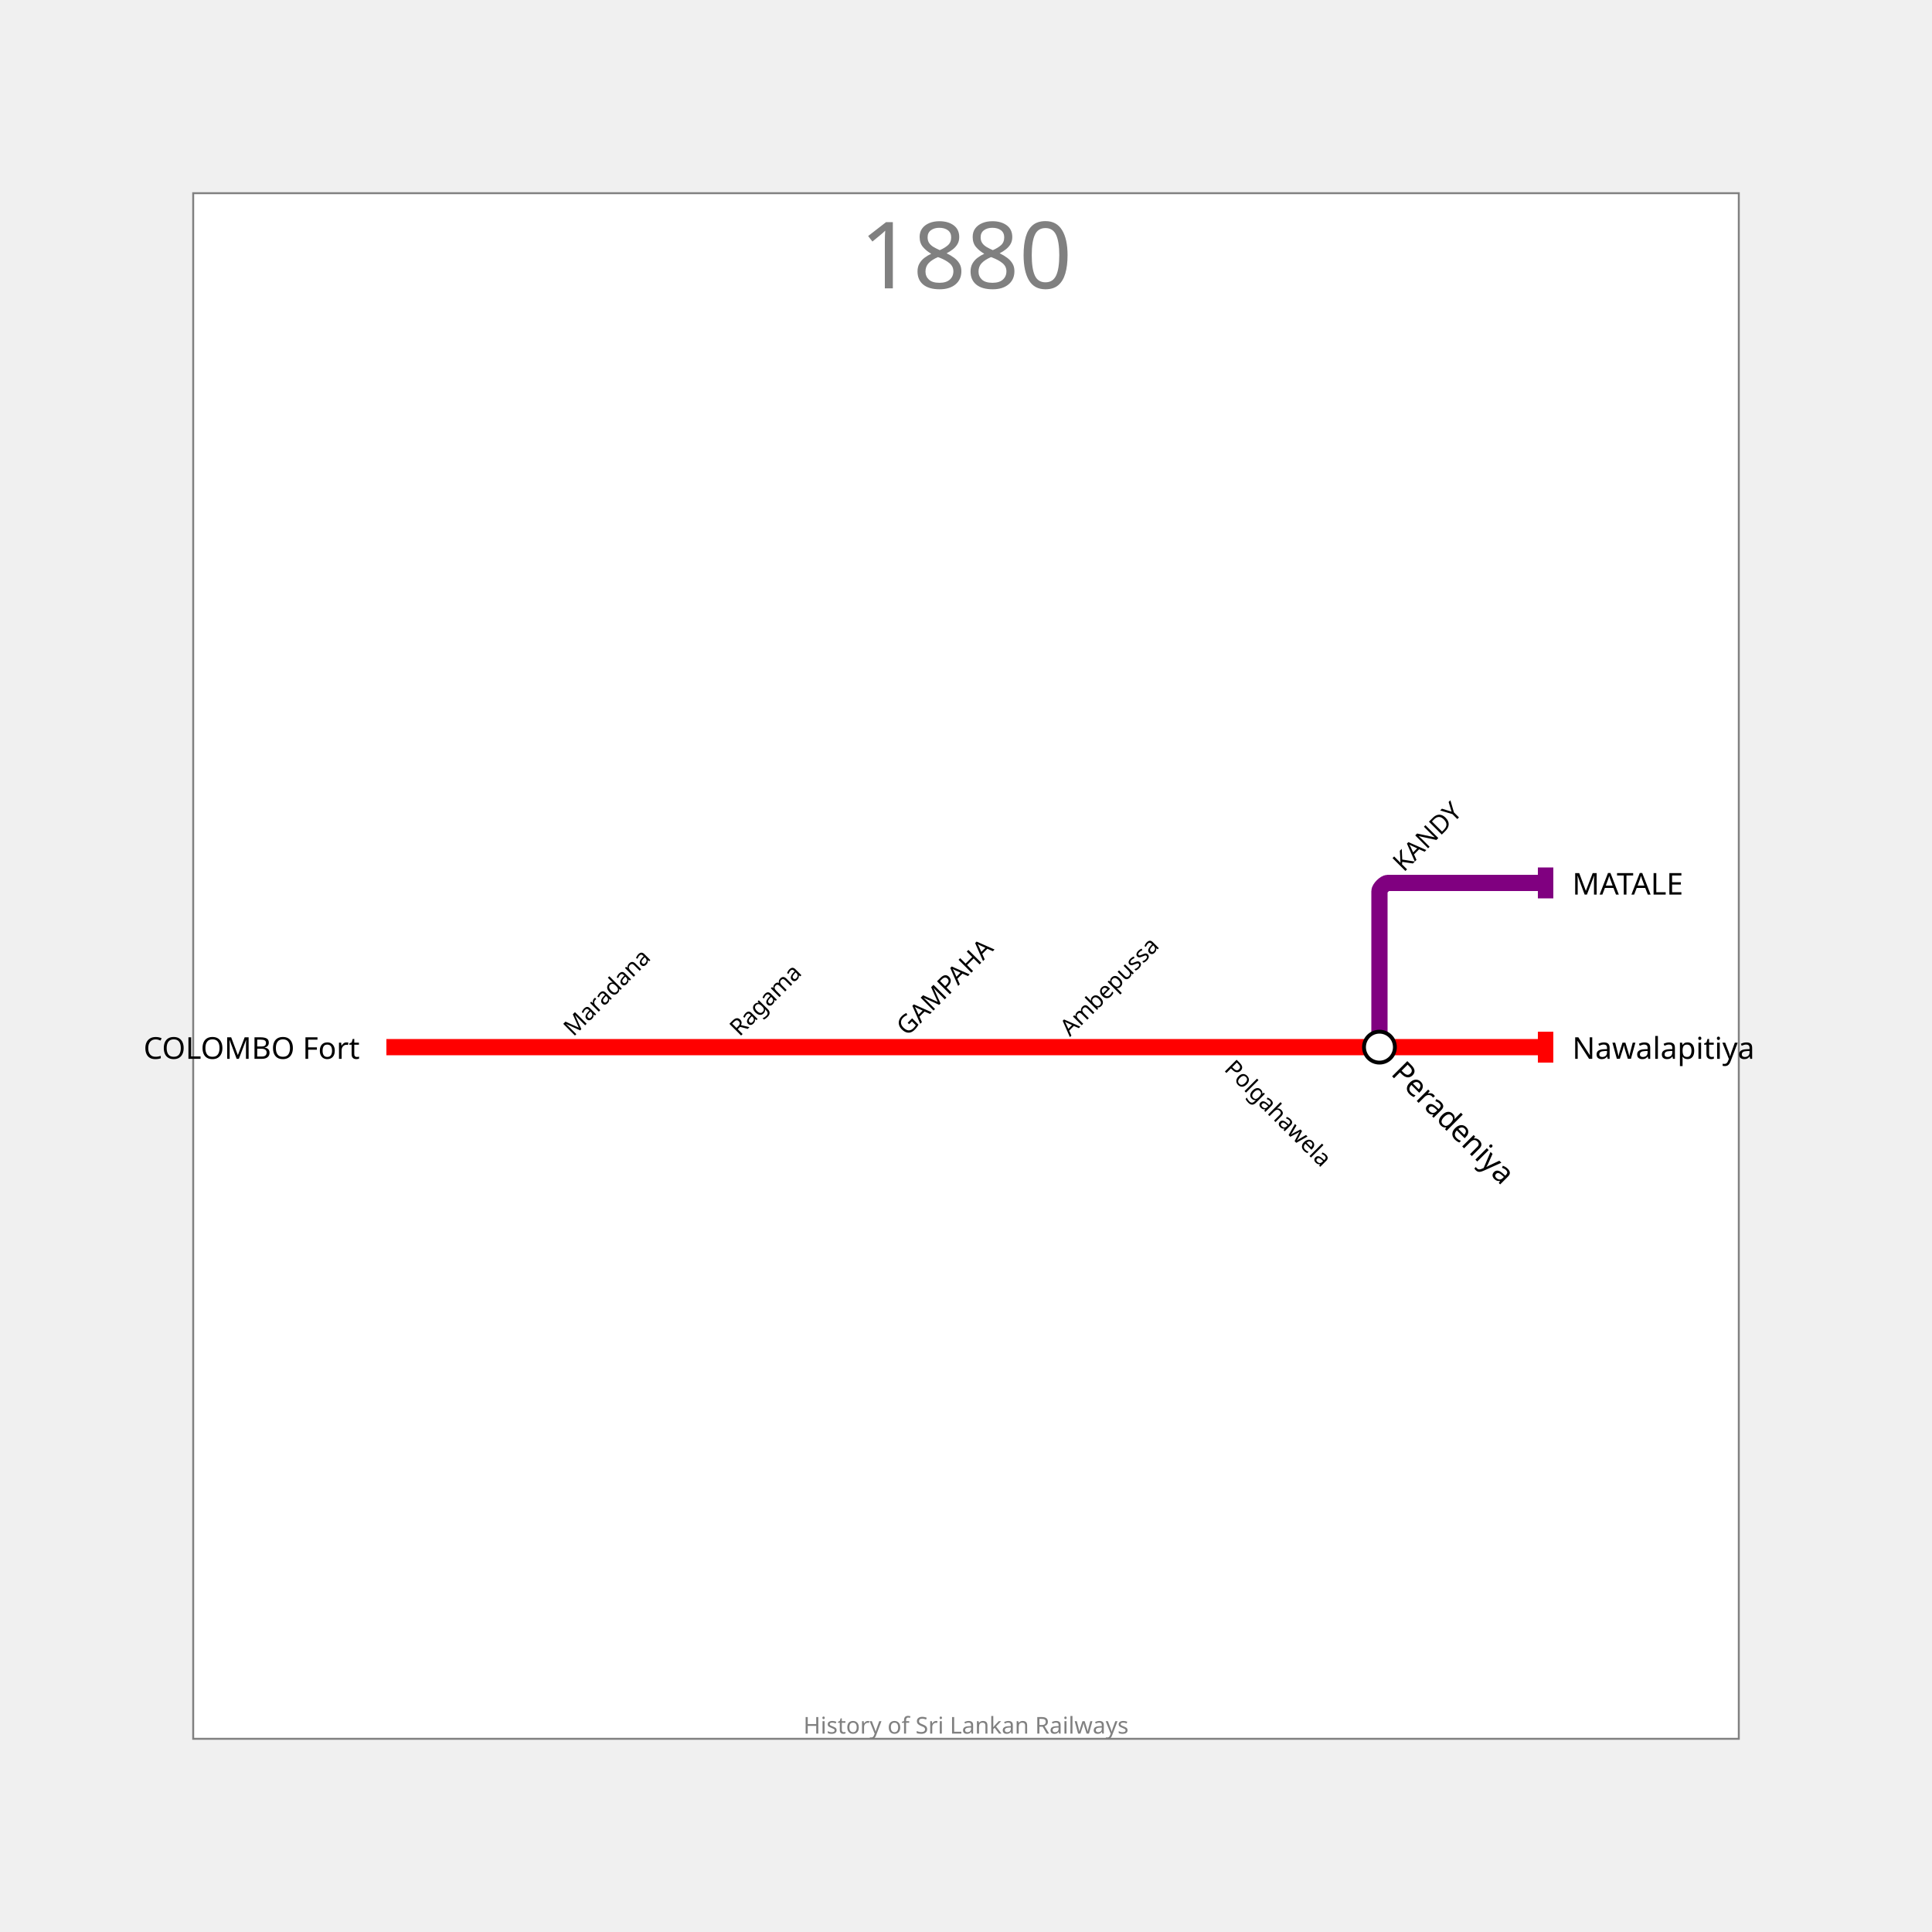
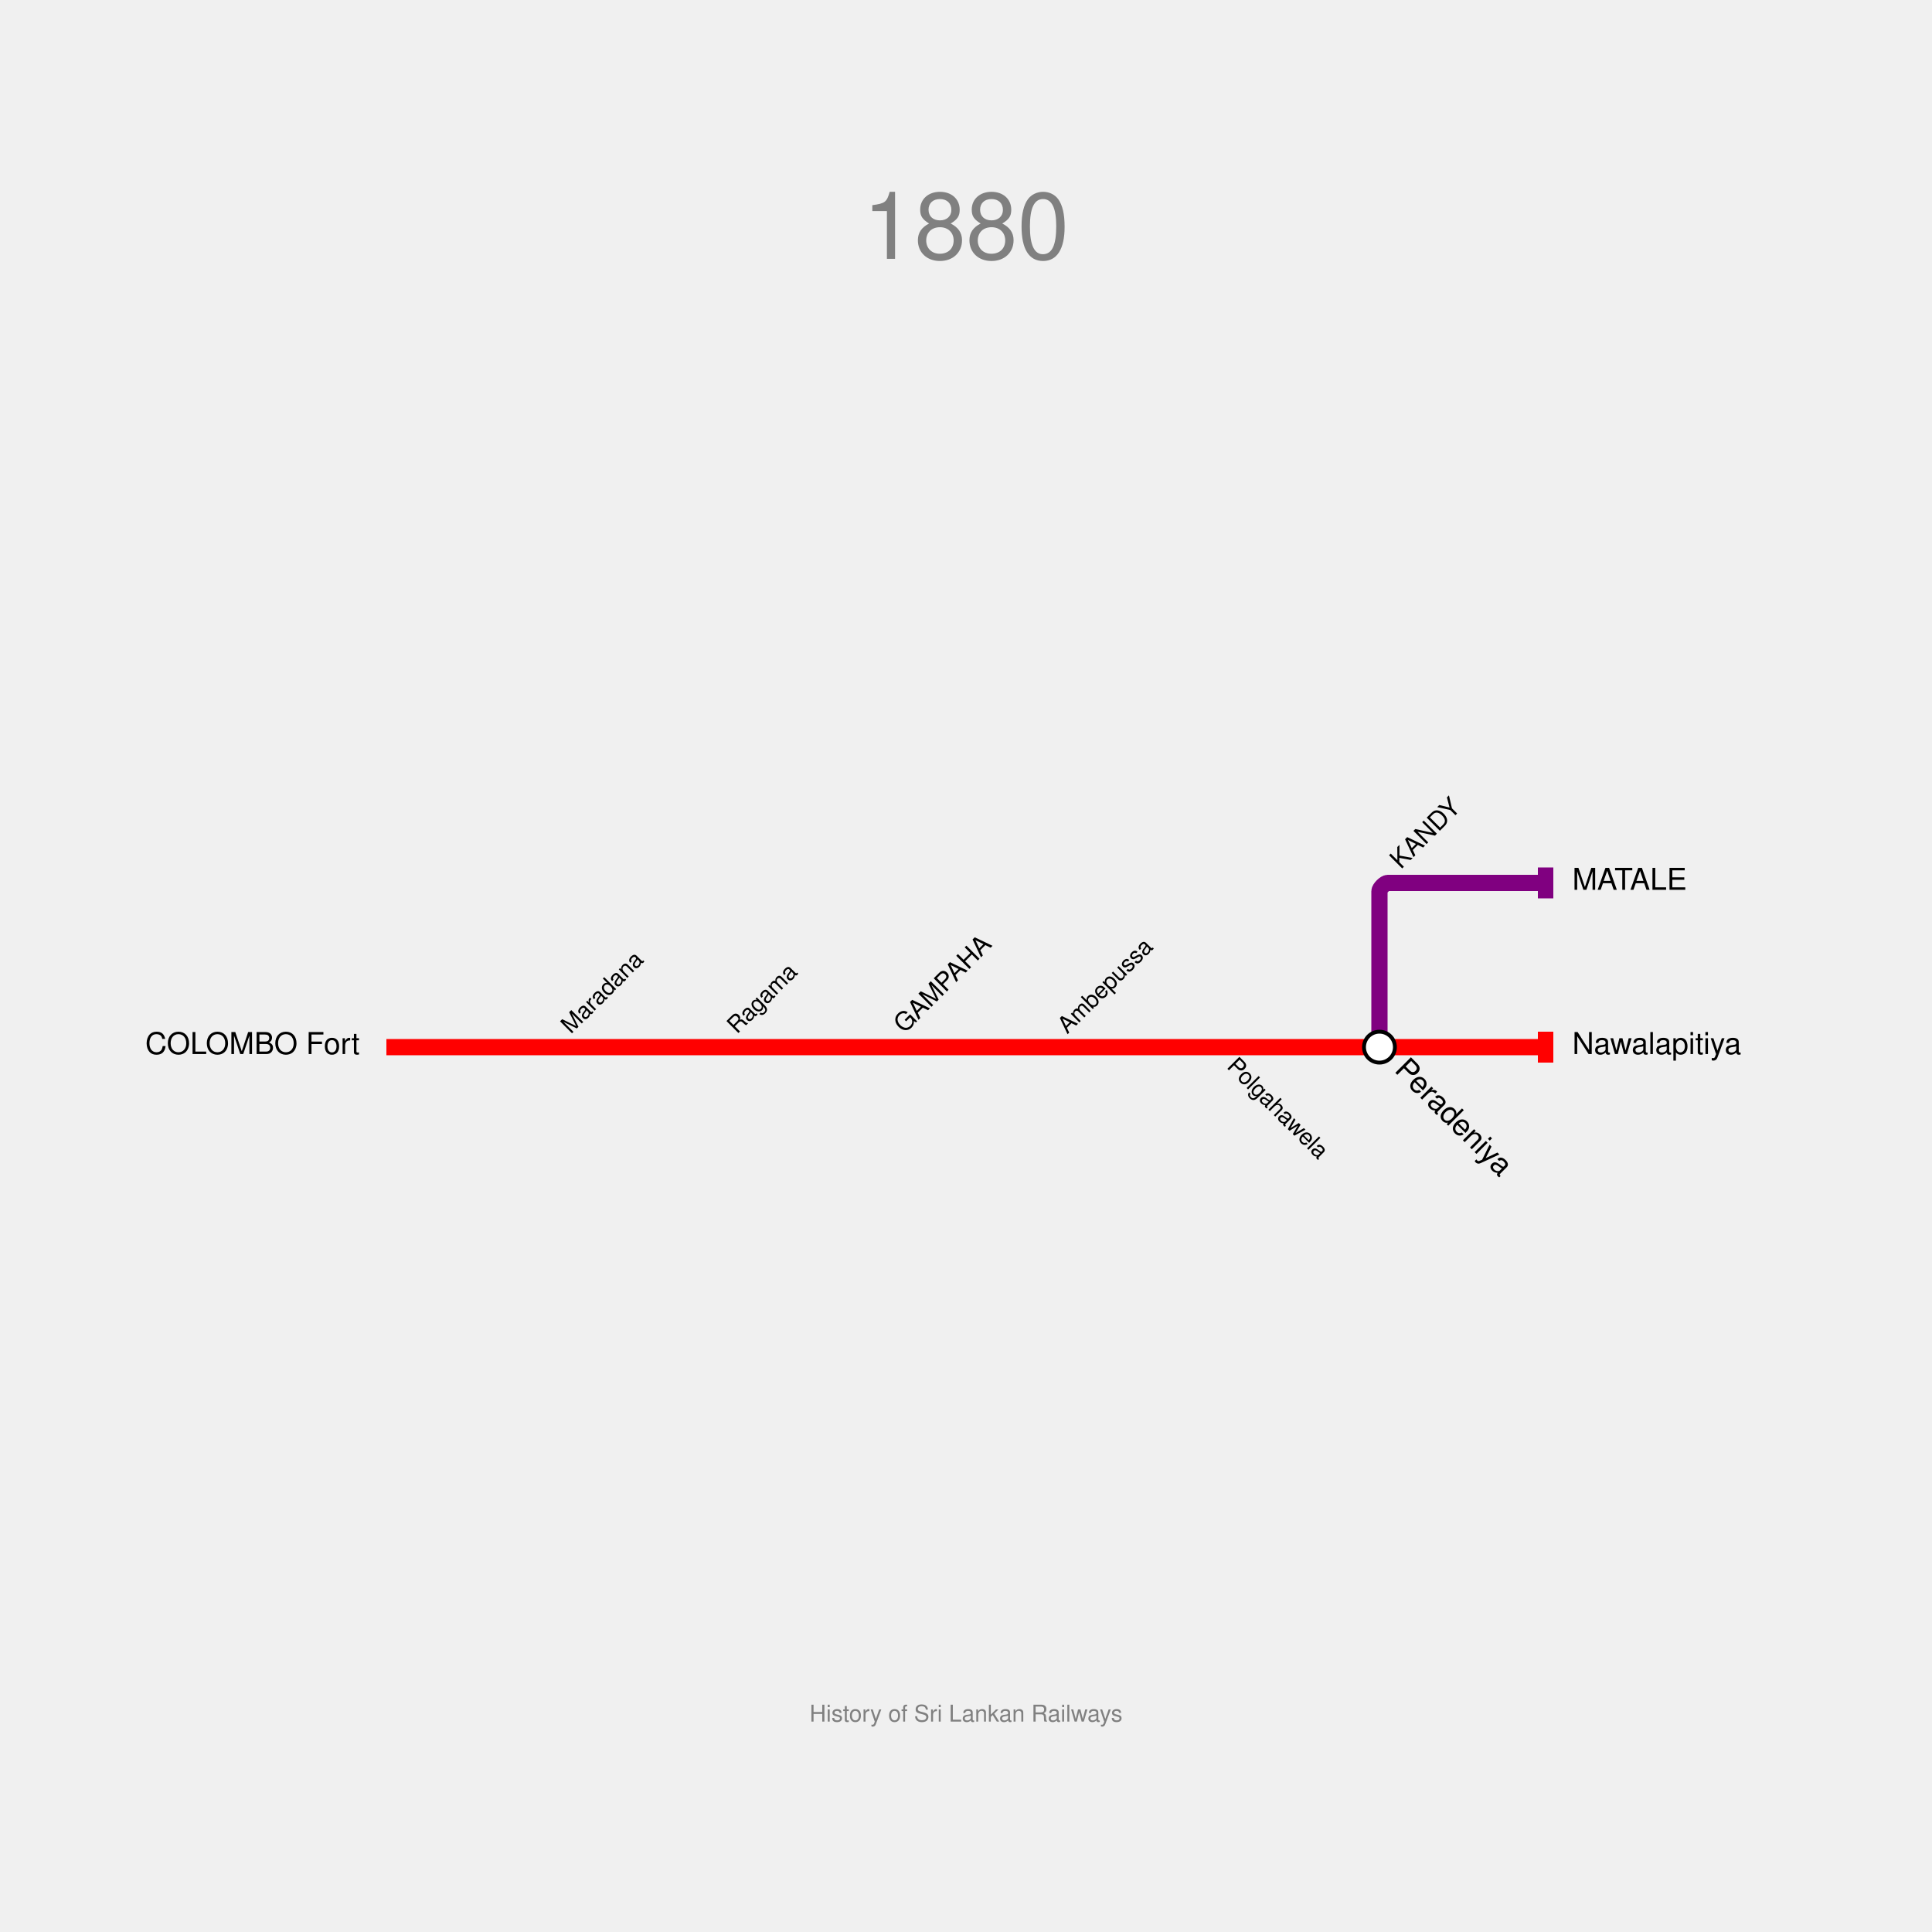
<svg xmlns="http://www.w3.org/2000/svg" width="1000" height="1000" padding="200">
-   <rect x="100.0" y="100.0" width="800" height="800" fill="white" stroke="gray" />
-   <text fill="gray" stroke="none" font-size="48" font-family="Trebuchet MS" x="500.0" y="112.0" text-anchor="middle" dominant-baseline="hanging">1880</text>
-   <text fill="gray" stroke="none" font-size="12" font-family="Trebuchet MS" x="500.0" y="888.0" text-anchor="middle" dominant-baseline="text-top">History of Sri Lankan Railways</text>
+   <text fill="gray" stroke="none" font-size="48" font-family="Helvetica" x="500.0" y="112.0" text-anchor="middle" dominant-baseline="hanging">1880</text>
+   <text fill="gray" stroke="none" font-size="12" font-family="Helvetica" x="500.0" y="888.0" text-anchor="middle" dominant-baseline="text-top">History of Sri Lankan Railways</text>
  <g>
    <path fill="none" stroke-width="8.4" stroke-opacity="1" d="M 200.0,542.0 L 285.0,542.0 L 371.0,542.0 L 457.0,542.0 L 542.0,542.0 L 628.0,542.0 L 714.0,542.0 L 800.0,542.0" stroke="red" />
    <rect stroke="none" fill-opacity="1" x="796" y="534" width="8" height="16" fill="red" />
  </g>
  <g>
    <path fill="none" stroke-width="8.4" stroke-opacity="1" d="M 714.0,542.0 L 714.0,461.25 C 714.0,459.833 716.833,457.0 718.25,457.0 L 800.0,457.0" stroke="purple" />
    <rect stroke="none" fill-opacity="1" x="796" y="449" width="8" height="16" fill="purple" />
  </g>
  <g>
-     <text fill="black" stroke="none" font-size="15.6" font-family="Trebuchet MS" font-weight="100" text-anchor="end" dominant-baseline="central" x="186.2" y="542" transform="translate(200,542) rotate(-0) translate(-200,-542)">COLOMBO Fort</text>
+     <text fill="black" stroke="none" font-size="15.6" font-family="Helvetica" font-weight="100" text-anchor="end" dominant-baseline="central" x="186.2" y="542" transform="translate(200,542) rotate(0) translate(-200,-542)">COLOMBO Fort</text>
  </g>
  <g>
    <circle r="8" fill="white" stroke="black" stroke-width="2.0" cx="714" cy="542" />
-     <text fill="black" stroke="none" font-size="15.6" font-family="Trebuchet MS" font-weight="100" text-anchor="start" dominant-baseline="central" x="727.8" y="542" transform="translate(714,542) rotate(-315) translate(-714,-542)">Peradeniya</text>
+     <text fill="black" stroke="none" font-size="15.6" font-family="Helvetica" font-weight="100" text-anchor="start" dominant-baseline="central" x="727.8" y="542" transform="translate(714,542) rotate(-315) translate(-714,-542)">Peradeniya</text>
  </g>
  <g>
-     <text fill="black" stroke="none" font-size="15.6" font-family="Trebuchet MS" font-weight="100" text-anchor="start" dominant-baseline="central" x="813.8" y="542" transform="translate(800,542) rotate(-0) translate(-800,-542)">Nawalapitiya</text>
+     <text fill="black" stroke="none" font-size="15.6" font-family="Helvetica" font-weight="100" text-anchor="start" dominant-baseline="central" x="813.8" y="542" transform="translate(800,542) rotate(0) translate(-800,-542)">Nawalapitiya</text>
  </g>
  <g>
-     <text fill="black" stroke="none" font-size="15.6" font-family="Trebuchet MS" font-weight="100" text-anchor="start" dominant-baseline="central" x="813.8" y="457" transform="translate(800,457) rotate(-0) translate(-800,-457)">MATALE</text>
+     <text fill="black" stroke="none" font-size="15.6" font-family="Helvetica" font-weight="100" text-anchor="start" dominant-baseline="central" x="813.8" y="457" transform="translate(800,457) rotate(0) translate(-800,-457)">MATALE</text>
  </g>
  <g>
-     <text fill="black" stroke="none" font-size="13.2" font-family="Trebuchet MS" font-weight="100" text-anchor="start" dominant-baseline="central" x="469.6" y="542" transform="translate(457,542) rotate(-45) translate(-457,-542)">GAMPAHA</text>
+     <text fill="black" stroke="none" font-size="13.2" font-family="Helvetica" font-weight="100" text-anchor="start" dominant-baseline="central" x="469.6" y="542" transform="translate(457,542) rotate(-45) translate(-457,-542)">GAMPAHA</text>
  </g>
  <g>
-     <text fill="black" stroke="none" font-size="13.2" font-family="Trebuchet MS" font-weight="100" text-anchor="start" dominant-baseline="central" x="726.6" y="457" transform="translate(714,457) rotate(-45) translate(-714,-457)">KANDY</text>
+     <text fill="black" stroke="none" font-size="13.2" font-family="Helvetica" font-weight="100" text-anchor="start" dominant-baseline="central" x="726.6" y="457" transform="translate(714,457) rotate(-45) translate(-714,-457)">KANDY</text>
  </g>
  <g>
-     <text fill="black" stroke="none" font-size="12" font-family="Trebuchet MS" font-weight="100" text-anchor="start" dominant-baseline="central" x="297.0" y="542" transform="translate(285,542) rotate(-45) translate(-285,-542)">Maradana</text>
+     <text fill="black" stroke="none" font-size="12" font-family="Helvetica" font-weight="100" text-anchor="start" dominant-baseline="central" x="297.0" y="542" transform="translate(285,542) rotate(-45) translate(-285,-542)">Maradana</text>
  </g>
  <g>
-     <text fill="black" stroke="none" font-size="12" font-family="Trebuchet MS" font-weight="100" text-anchor="start" dominant-baseline="central" x="383.0" y="542" transform="translate(371,542) rotate(-45) translate(-371,-542)">Ragama</text>
+     <text fill="black" stroke="none" font-size="12" font-family="Helvetica" font-weight="100" text-anchor="start" dominant-baseline="central" x="383.0" y="542" transform="translate(371,542) rotate(-45) translate(-371,-542)">Ragama</text>
  </g>
  <g>
-     <text fill="black" stroke="none" font-size="12" font-family="Trebuchet MS" font-weight="100" text-anchor="start" dominant-baseline="central" x="554.0" y="542" transform="translate(542,542) rotate(-45) translate(-542,-542)">Ambepussa</text>
+     <text fill="black" stroke="none" font-size="12" font-family="Helvetica" font-weight="100" text-anchor="start" dominant-baseline="central" x="554.0" y="542" transform="translate(542,542) rotate(-45) translate(-542,-542)">Ambepussa</text>
  </g>
  <g>
-     <text fill="black" stroke="none" font-size="12" font-family="Trebuchet MS" font-weight="100" text-anchor="start" dominant-baseline="central" x="640.0" y="542" transform="translate(628,542) rotate(-315) translate(-628,-542)">Polgahawela</text>
+     <text fill="black" stroke="none" font-size="12" font-family="Helvetica" font-weight="100" text-anchor="start" dominant-baseline="central" x="640.0" y="542" transform="translate(628,542) rotate(-315) translate(-628,-542)">Polgahawela</text>
  </g>
</svg>
